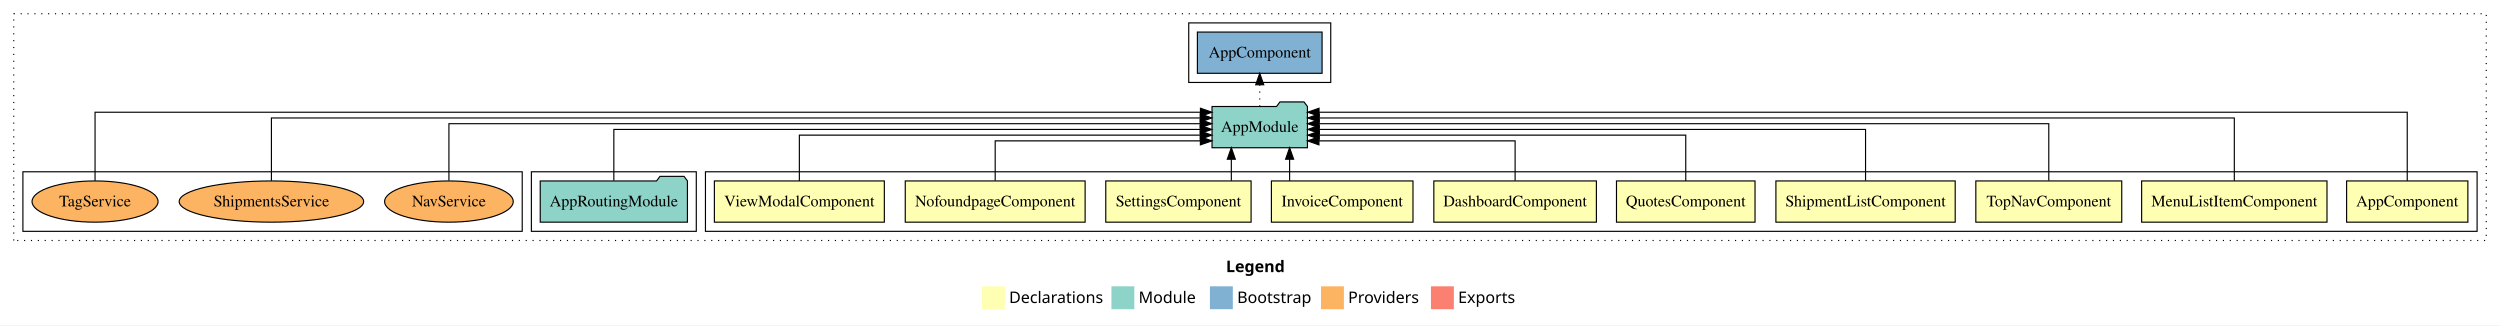
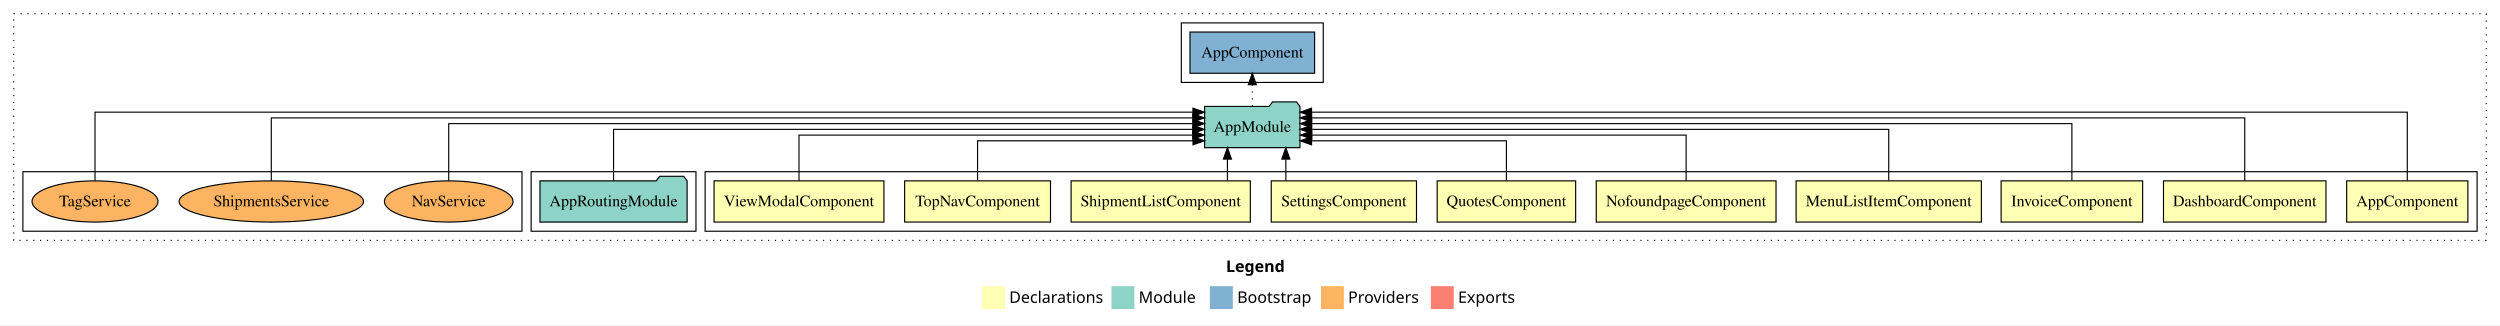
- <svg xmlns="http://www.w3.org/2000/svg" width="2183pt" height="284pt" viewBox="0.00 0.00 2183.00 284.00">
+ <svg xmlns="http://www.w3.org/2000/svg" width="2184pt" height="284pt" viewBox="0.00 0.00 2184.00 284.00">
  <g id="graph0" class="graph" transform="scale(1 1) rotate(0) translate(4 280)">
-     <polygon fill="#ffffff" stroke="transparent" points="-4,4 -4,-280 2179,-280 2179,4 -4,4" />
-     <text text-anchor="start" x="1066.509" y="-42.4" font-family="sans-serif" font-weight="bold" font-size="14.00" fill="#000000">Legend</text>
-     <polygon fill="#ffffb3" stroke="transparent" points="853.5,-10 853.5,-30 873.5,-30 873.5,-10 853.5,-10" />
-     <text text-anchor="start" x="877.129" y="-15.4" font-family="sans-serif" font-size="14.00" fill="#000000">  Declarations</text>
-     <polygon fill="#8dd3c7" stroke="transparent" points="966.5,-10 966.5,-30 986.5,-30 986.5,-10 966.5,-10" />
-     <text text-anchor="start" x="990.225" y="-15.4" font-family="sans-serif" font-size="14.00" fill="#000000">  Module</text>
-     <polygon fill="#80b1d3" stroke="transparent" points="1052.5,-10 1052.5,-30 1072.5,-30 1072.5,-10 1052.5,-10" />
-     <text text-anchor="start" x="1076.281" y="-15.4" font-family="sans-serif" font-size="14.00" fill="#000000">  Bootstrap</text>
-     <polygon fill="#fdb462" stroke="transparent" points="1149.5,-10 1149.5,-30 1169.5,-30 1169.5,-10 1149.5,-10" />
-     <text text-anchor="start" x="1173.173" y="-15.4" font-family="sans-serif" font-size="14.00" fill="#000000">  Providers</text>
-     <polygon fill="#fb8072" stroke="transparent" points="1245.5,-10 1245.5,-30 1265.5,-30 1265.5,-10 1245.5,-10" />
-     <text text-anchor="start" x="1269.226" y="-15.4" font-family="sans-serif" font-size="14.00" fill="#000000">  Exports</text>
+     <polygon fill="#ffffff" stroke="transparent" points="-4,4 -4,-280 2180,-280 2180,4 -4,4" />
+     <text text-anchor="start" x="1067.009" y="-42.4" font-family="sans-serif" font-weight="bold" font-size="14.00" fill="#000000">Legend</text>
+     <polygon fill="#ffffb3" stroke="transparent" points="854,-10 854,-30 874,-30 874,-10 854,-10" />
+     <text text-anchor="start" x="877.629" y="-15.4" font-family="sans-serif" font-size="14.00" fill="#000000">  Declarations</text>
+     <polygon fill="#8dd3c7" stroke="transparent" points="967,-10 967,-30 987,-30 987,-10 967,-10" />
+     <text text-anchor="start" x="990.725" y="-15.4" font-family="sans-serif" font-size="14.00" fill="#000000">  Module</text>
+     <polygon fill="#80b1d3" stroke="transparent" points="1053,-10 1053,-30 1073,-30 1073,-10 1053,-10" />
+     <text text-anchor="start" x="1076.781" y="-15.4" font-family="sans-serif" font-size="14.00" fill="#000000">  Bootstrap</text>
+     <polygon fill="#fdb462" stroke="transparent" points="1150,-10 1150,-30 1170,-30 1170,-10 1150,-10" />
+     <text text-anchor="start" x="1173.673" y="-15.4" font-family="sans-serif" font-size="14.00" fill="#000000">  Providers</text>
+     <polygon fill="#fb8072" stroke="transparent" points="1246,-10 1246,-30 1266,-30 1266,-10 1246,-10" />
+     <text text-anchor="start" x="1269.726" y="-15.4" font-family="sans-serif" font-size="14.00" fill="#000000">  Exports</text>
    <g id="clust1" class="cluster">
-       <polygon fill="none" stroke="#000000" stroke-dasharray="1,5" points="8,-70 8,-268 2167,-268 2167,-70 8,-70" />
+       <polygon fill="none" stroke="#000000" stroke-dasharray="1,5" points="8,-70 8,-268 2168,-268 2168,-70 8,-70" />
    </g>
    <g id="clust2" class="cluster">
-       <polygon fill="none" stroke="#000000" points="612,-78 612,-130 2159,-130 2159,-78 612,-78" />
+       <polygon fill="none" stroke="#000000" points="612,-78 612,-130 2160,-130 2160,-78 612,-78" />
    </g>
    <g id="clust13" class="cluster">
      <polygon fill="none" stroke="#000000" points="460,-78 460,-130 604,-130 604,-78 460,-78" />
    </g>
    <g id="clust15" class="cluster">
-       <polygon fill="none" stroke="#000000" points="1034,-208 1034,-260 1158,-260 1158,-208 1034,-208" />
+       <polygon fill="none" stroke="#000000" points="1028,-208 1028,-260 1152,-260 1152,-208 1028,-208" />
    </g>
    <g id="clust16" class="cluster">
      <polygon fill="none" stroke="#000000" points="16,-78 16,-130 452,-130 452,-78 16,-78" />
    </g>
    <g id="node1" class="node">
-       <polygon fill="#ffffb3" stroke="#000000" points="2150.94,-122 2045.06,-122 2045.06,-86 2150.94,-86 2150.94,-122" />
-       <text text-anchor="middle" x="2098" y="-99.8" font-family="Times,serif" font-size="14.00" fill="#000000">AppComponent</text>
+       <polygon fill="#ffffb3" stroke="#000000" points="2151.94,-122 2046.06,-122 2046.06,-86 2151.94,-86 2151.94,-122" />
+       <text text-anchor="middle" x="2099" y="-99.8" font-family="Times,serif" font-size="14.00" fill="#000000">AppComponent</text>
    </g>
    <g id="node11" class="node">
-       <polygon fill="#8dd3c7" stroke="#000000" points="1137.657,-187 1134.657,-191 1113.657,-191 1110.657,-187 1054.343,-187 1054.343,-151 1137.657,-151 1137.657,-187" />
-       <text text-anchor="middle" x="1096" y="-164.8" font-family="Times,serif" font-size="14.00" fill="#000000">AppModule</text>
+       <polygon fill="#8dd3c7" stroke="#000000" points="1131.657,-187 1128.657,-191 1107.657,-191 1104.657,-187 1048.343,-187 1048.343,-151 1131.657,-151 1131.657,-187" />
+       <text text-anchor="middle" x="1090" y="-164.8" font-family="Times,serif" font-size="14.00" fill="#000000">AppModule</text>
    </g>
    <g id="edge1" class="edge">
-       <path fill="none" stroke="#000000" d="M2098,-122.091C2098,-145.133 2098,-182 2098,-182 2098,-182 1147.779,-182 1147.779,-182" />
-       <polygon fill="#000000" stroke="#000000" points="1147.779,-178.5 1137.779,-182 1147.779,-185.5 1147.779,-178.5" />
+       <path fill="none" stroke="#000000" d="M2099,-122.091C2099,-145.133 2099,-182 2099,-182 2099,-182 1141.752,-182 1141.752,-182" />
+       <polygon fill="#000000" stroke="#000000" points="1141.753,-178.5 1131.752,-182 1141.752,-185.5 1141.753,-178.5" />
    </g>
    <g id="node2" class="node">
-       <polygon fill="#ffffb3" stroke="#000000" points="2027.927,-122 1866.073,-122 1866.073,-86 2027.927,-86 2027.927,-122" />
-       <text text-anchor="middle" x="1947" y="-99.8" font-family="Times,serif" font-size="14.00" fill="#000000">MenuListItemComponent</text>
+       <polygon fill="#ffffb3" stroke="#000000" points="2027.973,-122 1886.027,-122 1886.027,-86 2027.973,-86 2027.973,-122" />
+       <text text-anchor="middle" x="1957" y="-99.8" font-family="Times,serif" font-size="14.00" fill="#000000">DashboardComponent</text>
    </g>
    <g id="edge2" class="edge">
-       <path fill="none" stroke="#000000" d="M1947,-122.045C1947,-143.662 1947,-177 1947,-177 1947,-177 1147.911,-177 1147.911,-177" />
-       <polygon fill="#000000" stroke="#000000" points="1147.911,-173.5 1137.911,-177 1147.911,-180.5 1147.911,-173.5" />
+       <path fill="none" stroke="#000000" d="M1957,-122.045C1957,-143.662 1957,-177 1957,-177 1957,-177 1141.817,-177 1141.817,-177" />
+       <polygon fill="#000000" stroke="#000000" points="1141.817,-173.5 1131.817,-177 1141.817,-180.5 1141.817,-173.5" />
    </g>
    <g id="node3" class="node">
-       <polygon fill="#ffffb3" stroke="#000000" points="1848.706,-122 1721.294,-122 1721.294,-86 1848.706,-86 1848.706,-122" />
-       <text text-anchor="middle" x="1785" y="-99.8" font-family="Times,serif" font-size="14.00" fill="#000000">TopNavComponent</text>
+       <polygon fill="#ffffb3" stroke="#000000" points="1867.813,-122 1744.187,-122 1744.187,-86 1867.813,-86 1867.813,-122" />
+       <text text-anchor="middle" x="1806" y="-99.8" font-family="Times,serif" font-size="14.00" fill="#000000">InvoiceComponent</text>
    </g>
    <g id="edge3" class="edge">
-       <path fill="none" stroke="#000000" d="M1785,-122.223C1785,-142.365 1785,-172 1785,-172 1785,-172 1147.805,-172 1147.805,-172" />
-       <polygon fill="#000000" stroke="#000000" points="1147.805,-168.5 1137.805,-172 1147.805,-175.5 1147.805,-168.5" />
+       <path fill="none" stroke="#000000" d="M1806,-122.223C1806,-142.365 1806,-172 1806,-172 1806,-172 1141.853,-172 1141.853,-172" />
+       <polygon fill="#000000" stroke="#000000" points="1141.853,-168.5 1131.853,-172 1141.853,-175.5 1141.853,-168.5" />
    </g>
    <g id="node4" class="node">
-       <polygon fill="#ffffb3" stroke="#000000" points="1703.28,-122 1546.72,-122 1546.72,-86 1703.28,-86 1703.28,-122" />
-       <text text-anchor="middle" x="1625" y="-99.8" font-family="Times,serif" font-size="14.00" fill="#000000">ShipmentListComponent</text>
+       <polygon fill="#ffffb3" stroke="#000000" points="1726.927,-122 1565.073,-122 1565.073,-86 1726.927,-86 1726.927,-122" />
+       <text text-anchor="middle" x="1646" y="-99.8" font-family="Times,serif" font-size="14.00" fill="#000000">MenuListItemComponent</text>
    </g>
    <g id="edge4" class="edge">
-       <path fill="none" stroke="#000000" d="M1625,-122.222C1625,-140.828 1625,-167 1625,-167 1625,-167 1147.952,-167 1147.952,-167" />
-       <polygon fill="#000000" stroke="#000000" points="1147.952,-163.5 1137.952,-167 1147.952,-170.5 1147.952,-163.5" />
+       <path fill="none" stroke="#000000" d="M1646,-122.222C1646,-140.828 1646,-167 1646,-167 1646,-167 1141.79,-167 1141.79,-167" />
+       <polygon fill="#000000" stroke="#000000" points="1141.79,-163.5 1131.79,-167 1141.79,-170.5 1141.79,-163.5" />
    </g>
    <g id="node5" class="node">
-       <polygon fill="#ffffb3" stroke="#000000" points="1528.489,-122 1407.511,-122 1407.511,-86 1528.489,-86 1528.489,-122" />
-       <text text-anchor="middle" x="1468" y="-99.8" font-family="Times,serif" font-size="14.00" fill="#000000">QuotesComponent</text>
+       <polygon fill="#ffffb3" stroke="#000000" points="1547.53,-122 1390.47,-122 1390.47,-86 1547.53,-86 1547.53,-122" />
+       <text text-anchor="middle" x="1469" y="-99.8" font-family="Times,serif" font-size="14.00" fill="#000000">NofoundpageComponent</text>
    </g>
    <g id="edge5" class="edge">
-       <path fill="none" stroke="#000000" d="M1468,-122.034C1468,-139.06 1468,-162 1468,-162 1468,-162 1147.95,-162 1147.95,-162" />
-       <polygon fill="#000000" stroke="#000000" points="1147.95,-158.5 1137.95,-162 1147.95,-165.5 1147.95,-158.5" />
+       <path fill="none" stroke="#000000" d="M1469,-122.034C1469,-139.06 1469,-162 1469,-162 1469,-162 1142.008,-162 1142.008,-162" />
+       <polygon fill="#000000" stroke="#000000" points="1142.008,-158.5 1132.008,-162 1142.008,-165.5 1142.008,-158.5" />
    </g>
    <g id="node6" class="node">
-       <polygon fill="#ffffb3" stroke="#000000" points="1389.973,-122 1248.027,-122 1248.027,-86 1389.973,-86 1389.973,-122" />
-       <text text-anchor="middle" x="1319" y="-99.8" font-family="Times,serif" font-size="14.00" fill="#000000">DashboardComponent</text>
+       <polygon fill="#ffffb3" stroke="#000000" points="1372.489,-122 1251.511,-122 1251.511,-86 1372.489,-86 1372.489,-122" />
+       <text text-anchor="middle" x="1312" y="-99.8" font-family="Times,serif" font-size="14.00" fill="#000000">QuotesComponent</text>
    </g>
    <g id="edge6" class="edge">
-       <path fill="none" stroke="#000000" d="M1319,-122.24C1319,-137.571 1319,-157 1319,-157 1319,-157 1147.683,-157 1147.683,-157" />
-       <polygon fill="#000000" stroke="#000000" points="1147.683,-153.5 1137.683,-157 1147.683,-160.5 1147.683,-153.5" />
+       <path fill="none" stroke="#000000" d="M1312,-122.24C1312,-137.571 1312,-157 1312,-157 1312,-157 1141.756,-157 1141.756,-157" />
+       <polygon fill="#000000" stroke="#000000" points="1141.756,-153.5 1131.756,-157 1141.756,-160.5 1141.756,-153.5" />
    </g>
    <g id="node7" class="node">
-       <polygon fill="#ffffb3" stroke="#000000" points="1229.813,-122 1106.187,-122 1106.187,-86 1229.813,-86 1229.813,-122" />
-       <text text-anchor="middle" x="1168" y="-99.8" font-family="Times,serif" font-size="14.00" fill="#000000">InvoiceComponent</text>
+       <polygon fill="#ffffb3" stroke="#000000" points="1233.447,-122 1106.553,-122 1106.553,-86 1233.447,-86 1233.447,-122" />
+       <text text-anchor="middle" x="1170" y="-99.8" font-family="Times,serif" font-size="14.00" fill="#000000">SettingsComponent</text>
    </g>
    <g id="edge7" class="edge">
-       <path fill="none" stroke="#000000" d="M1122.086,-122.106C1122.086,-122.106 1122.086,-140.991 1122.086,-140.991" />
-       <polygon fill="#000000" stroke="#000000" points="1118.586,-140.991 1122.086,-150.991 1125.586,-140.991 1118.586,-140.991" />
+       <path fill="none" stroke="#000000" d="M1119.303,-122.106C1119.303,-122.106 1119.303,-140.991 1119.303,-140.991" />
+       <polygon fill="#000000" stroke="#000000" points="1115.803,-140.991 1119.303,-150.991 1122.803,-140.991 1115.803,-140.991" />
    </g>
    <g id="node8" class="node">
-       <polygon fill="#ffffb3" stroke="#000000" points="1088.447,-122 961.553,-122 961.553,-86 1088.447,-86 1088.447,-122" />
-       <text text-anchor="middle" x="1025" y="-99.8" font-family="Times,serif" font-size="14.00" fill="#000000">SettingsComponent</text>
+       <polygon fill="#ffffb3" stroke="#000000" points="1088.28,-122 931.72,-122 931.72,-86 1088.28,-86 1088.28,-122" />
+       <text text-anchor="middle" x="1010" y="-99.8" font-family="Times,serif" font-size="14.00" fill="#000000">ShipmentListComponent</text>
    </g>
    <g id="edge8" class="edge">
-       <path fill="none" stroke="#000000" d="M1071.197,-122.106C1071.197,-122.106 1071.197,-140.991 1071.197,-140.991" />
-       <polygon fill="#000000" stroke="#000000" points="1067.697,-140.991 1071.197,-150.991 1074.697,-140.991 1067.697,-140.991" />
+       <path fill="none" stroke="#000000" d="M1068.281,-122.106C1068.281,-122.106 1068.281,-140.991 1068.281,-140.991" />
+       <polygon fill="#000000" stroke="#000000" points="1064.781,-140.991 1068.281,-150.991 1071.781,-140.991 1064.781,-140.991" />
    </g>
    <g id="node9" class="node">
-       <polygon fill="#ffffb3" stroke="#000000" points="943.529,-122 786.471,-122 786.471,-86 943.529,-86 943.529,-122" />
-       <text text-anchor="middle" x="865" y="-99.8" font-family="Times,serif" font-size="14.00" fill="#000000">NofoundpageComponent</text>
+       <polygon fill="#ffffb3" stroke="#000000" points="913.706,-122 786.294,-122 786.294,-86 913.706,-86 913.706,-122" />
+       <text text-anchor="middle" x="850" y="-99.8" font-family="Times,serif" font-size="14.00" fill="#000000">TopNavComponent</text>
    </g>
    <g id="edge9" class="edge">
-       <path fill="none" stroke="#000000" d="M865,-122.24C865,-137.571 865,-157 865,-157 865,-157 1044.168,-157 1044.168,-157" />
-       <polygon fill="#000000" stroke="#000000" points="1044.168,-160.5 1054.168,-157 1044.168,-153.5 1044.168,-160.5" />
+       <path fill="none" stroke="#000000" d="M850,-122.24C850,-137.571 850,-157 850,-157 850,-157 1038.195,-157 1038.195,-157" />
+       <polygon fill="#000000" stroke="#000000" points="1038.195,-160.5 1048.195,-157 1038.195,-153.5 1038.195,-160.5" />
    </g>
    <g id="node10" class="node">
      <polygon fill="#ffffb3" stroke="#000000" points="768.201,-122 619.799,-122 619.799,-86 768.201,-86 768.201,-122" />
      <text text-anchor="middle" x="694" y="-99.8" font-family="Times,serif" font-size="14.00" fill="#000000">ViewModalComponent</text>
    </g>
    <g id="edge10" class="edge">
-       <path fill="none" stroke="#000000" d="M694,-122.034C694,-139.06 694,-162 694,-162 694,-162 1044.117,-162 1044.117,-162" />
-       <polygon fill="#000000" stroke="#000000" points="1044.117,-165.5 1054.117,-162 1044.117,-158.5 1044.117,-165.5" />
+       <path fill="none" stroke="#000000" d="M694,-122.034C694,-139.06 694,-162 694,-162 694,-162 1037.996,-162 1037.996,-162" />
+       <polygon fill="#000000" stroke="#000000" points="1037.996,-165.5 1047.996,-162 1037.996,-158.5 1037.996,-165.5" />
    </g>
    <g id="node13" class="node">
-       <polygon fill="#80b1d3" stroke="#000000" points="1150.439,-252 1041.561,-252 1041.561,-216 1150.439,-216 1150.439,-252" />
-       <text text-anchor="middle" x="1096" y="-229.8" font-family="Times,serif" font-size="14.00" fill="#000000">AppComponent </text>
+       <polygon fill="#80b1d3" stroke="#000000" points="1144.439,-252 1035.561,-252 1035.561,-216 1144.439,-216 1144.439,-252" />
+       <text text-anchor="middle" x="1090" y="-229.8" font-family="Times,serif" font-size="14.00" fill="#000000">AppComponent </text>
    </g>
    <g id="edge12" class="edge">
-       <path fill="none" stroke="#000000" stroke-dasharray="1,5" d="M1096,-187.106C1096,-187.106 1096,-205.991 1096,-205.991" />
-       <polygon fill="#000000" stroke="#000000" points="1092.5,-205.991 1096,-215.991 1099.5,-205.991 1092.5,-205.991" />
+       <path fill="none" stroke="#000000" stroke-dasharray="1,5" d="M1090,-187.106C1090,-187.106 1090,-205.991 1090,-205.991" />
+       <polygon fill="#000000" stroke="#000000" points="1086.5,-205.991 1090,-215.991 1093.5,-205.991 1086.5,-205.991" />
    </g>
    <g id="node12" class="node">
      <polygon fill="#8dd3c7" stroke="#000000" points="596.274,-122 593.274,-126 572.274,-126 569.274,-122 467.726,-122 467.726,-86 596.274,-86 596.274,-122" />
      <text text-anchor="middle" x="532" y="-99.8" font-family="Times,serif" font-size="14.00" fill="#000000">AppRoutingModule</text>
    </g>
    <g id="edge11" class="edge">
-       <path fill="none" stroke="#000000" d="M532,-122.222C532,-140.828 532,-167 532,-167 532,-167 1044.069,-167 1044.069,-167" />
-       <polygon fill="#000000" stroke="#000000" points="1044.069,-170.5 1054.069,-167 1044.069,-163.5 1044.069,-170.5" />
+       <path fill="none" stroke="#000000" d="M532,-122.222C532,-140.828 532,-167 532,-167 532,-167 1038.059,-167 1038.059,-167" />
+       <polygon fill="#000000" stroke="#000000" points="1038.059,-170.5 1048.059,-167 1038.059,-163.5 1038.059,-170.5" />
    </g>
    <g id="node14" class="node">
      <ellipse fill="#fdb462" stroke="#000000" cx="388" cy="-104" rx="56.157" ry="18" />
      <text text-anchor="middle" x="388" y="-99.8" font-family="Times,serif" font-size="14.00" fill="#000000">NavService</text>
    </g>
    <g id="edge13" class="edge">
-       <path fill="none" stroke="#000000" d="M388,-122.223C388,-142.365 388,-172 388,-172 388,-172 1044.093,-172 1044.093,-172" />
-       <polygon fill="#000000" stroke="#000000" points="1044.093,-175.5 1054.093,-172 1044.093,-168.5 1044.093,-175.5" />
+       <path fill="none" stroke="#000000" d="M388,-122.223C388,-142.365 388,-172 388,-172 388,-172 1038.189,-172 1038.189,-172" />
+       <polygon fill="#000000" stroke="#000000" points="1038.189,-175.5 1048.189,-172 1038.189,-168.5 1038.189,-175.5" />
    </g>
    <g id="node15" class="node">
      <ellipse fill="#fdb462" stroke="#000000" cx="233" cy="-104" rx="80.535" ry="18" />
      <text text-anchor="middle" x="233" y="-99.8" font-family="Times,serif" font-size="14.00" fill="#000000">ShipmentsService</text>
    </g>
    <g id="edge14" class="edge">
-       <path fill="none" stroke="#000000" d="M233,-122.045C233,-143.662 233,-177 233,-177 233,-177 1044.084,-177 1044.084,-177" />
-       <polygon fill="#000000" stroke="#000000" points="1044.084,-180.5 1054.084,-177 1044.084,-173.5 1044.084,-180.5" />
+       <path fill="none" stroke="#000000" d="M233,-122.045C233,-143.662 233,-177 233,-177 233,-177 1038.085,-177 1038.085,-177" />
+       <polygon fill="#000000" stroke="#000000" points="1038.085,-180.5 1048.085,-177 1038.085,-173.5 1038.085,-180.5" />
    </g>
    <g id="node16" class="node">
      <ellipse fill="#fdb462" stroke="#000000" cx="79" cy="-104" rx="55.013" ry="18" />
      <text text-anchor="middle" x="79" y="-99.8" font-family="Times,serif" font-size="14.00" fill="#000000">TagService</text>
    </g>
    <g id="edge15" class="edge">
-       <path fill="none" stroke="#000000" d="M79,-122.091C79,-145.133 79,-182 79,-182 79,-182 1044.236,-182 1044.236,-182" />
-       <polygon fill="#000000" stroke="#000000" points="1044.236,-185.5 1054.236,-182 1044.236,-178.5 1044.236,-185.5" />
+       <path fill="none" stroke="#000000" d="M79,-122.091C79,-145.133 79,-182 79,-182 79,-182 1038.165,-182 1038.165,-182" />
+       <polygon fill="#000000" stroke="#000000" points="1038.165,-185.5 1048.165,-182 1038.165,-178.5 1038.165,-185.5" />
    </g>
  </g>
</svg>
